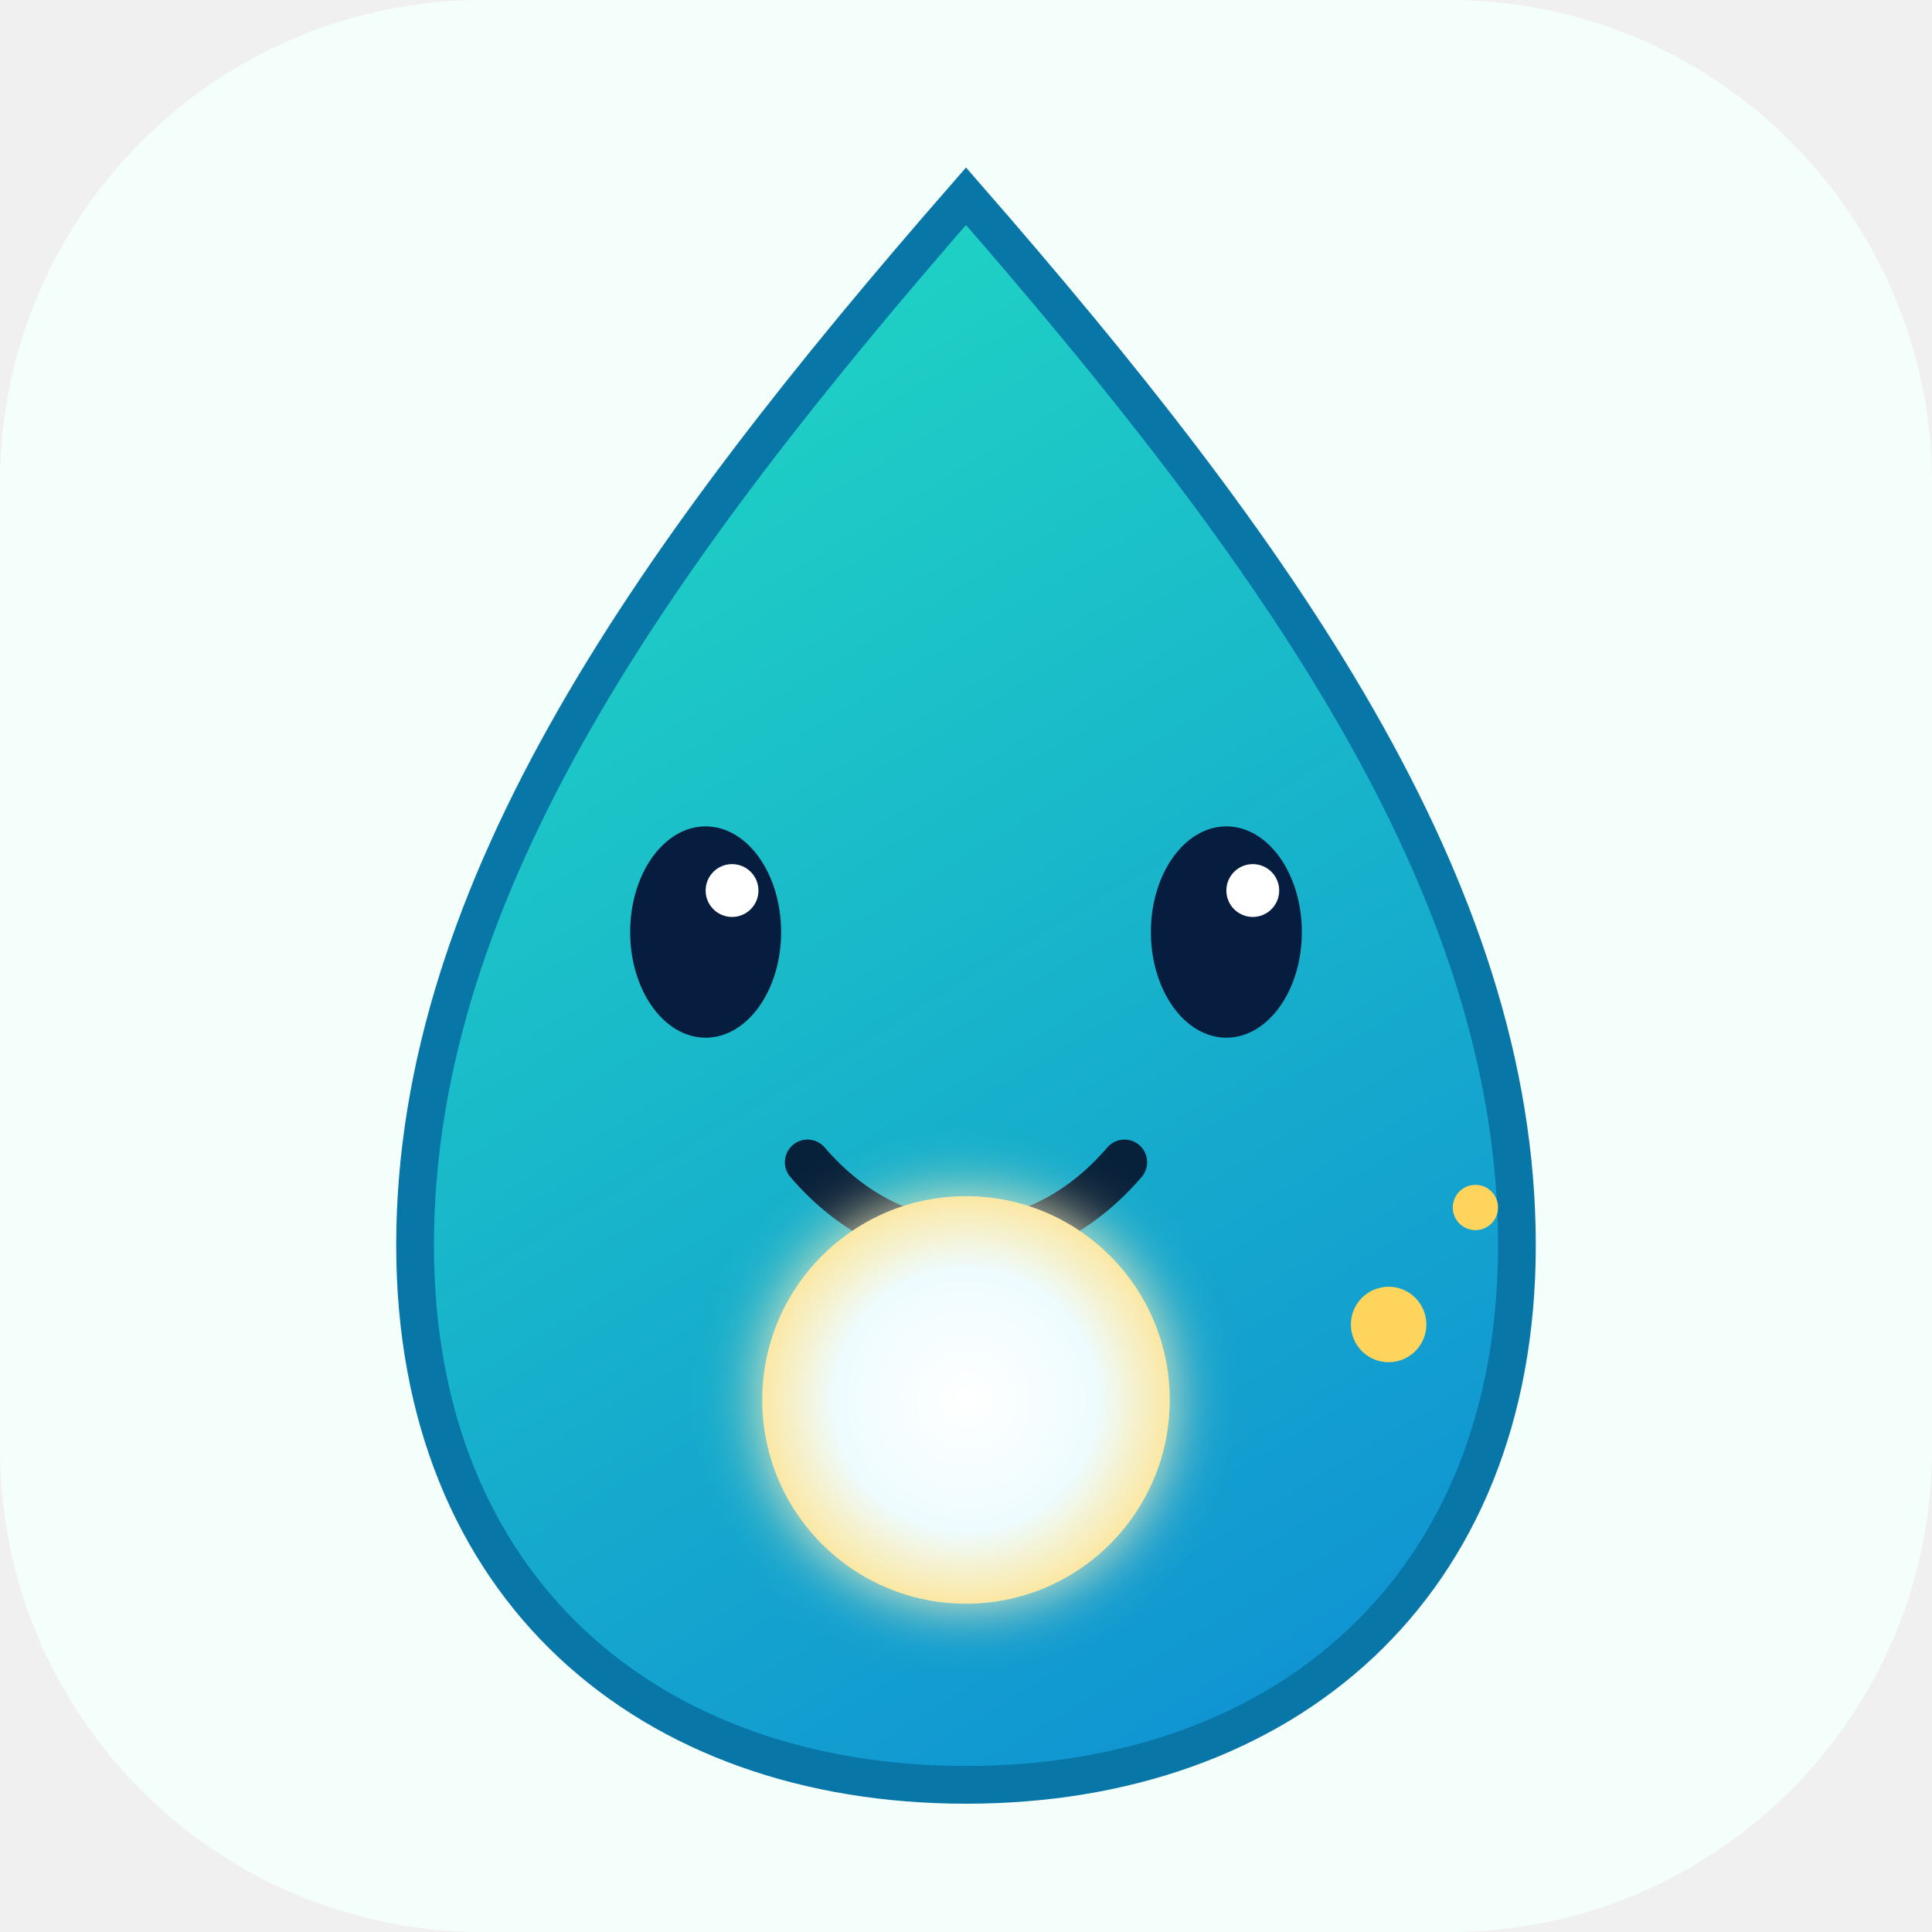
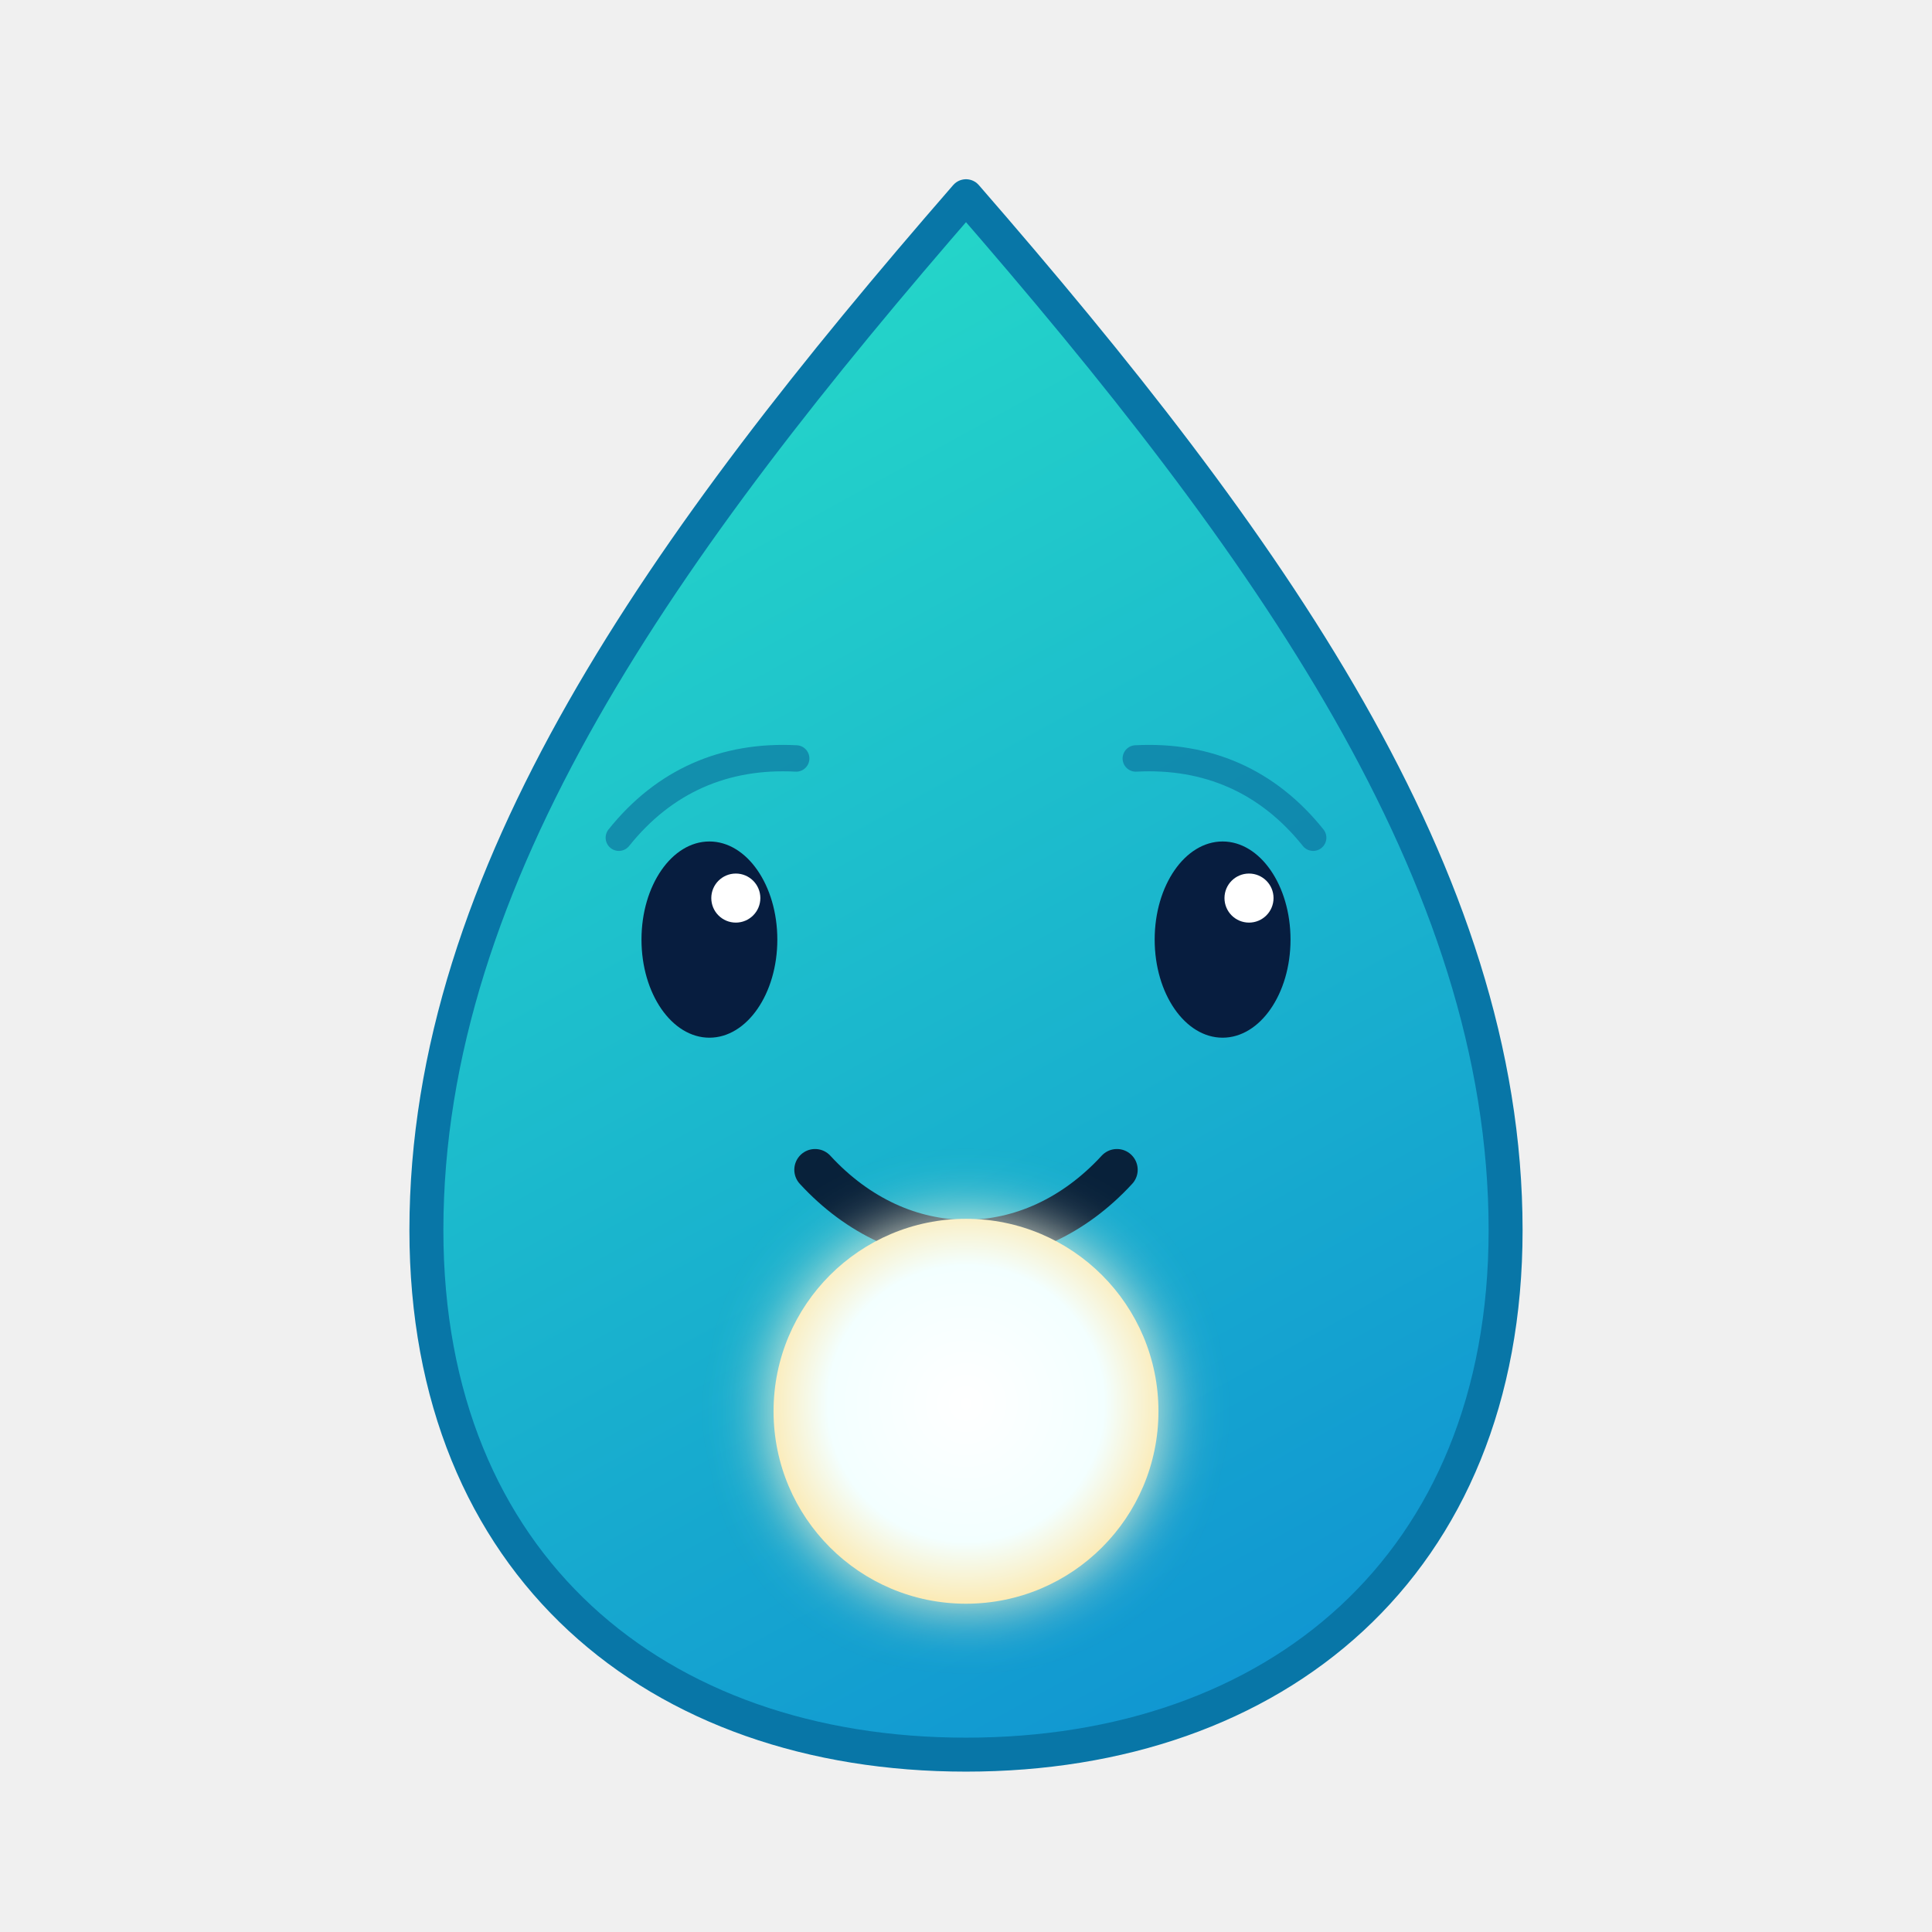
<svg xmlns="http://www.w3.org/2000/svg" width="512" height="512" viewBox="0 0 512 512" role="img" aria-labelledby="title desc">
  <defs>
-     <linearGradient id="body" x1="145" y1="84" x2="360" y2="440" gradientUnits="userSpaceOnUse">
-       <stop offset="0" stop-color="#20d6c3" />
+     <linearGradient id="body" x1="148" y1="74" x2="355" y2="450" gradientUnits="userSpaceOnUse">
+       <stop offset="0" stop-color="#26dbc8" />
      <stop offset="1" stop-color="#1094d2" />
    </linearGradient>
-     <radialGradient id="light" cx="50%" cy="50%" r="55%">
+     <radialGradient id="light" cx="50%" cy="48%" r="58%">
      <stop offset="0" stop-color="#ffffff" />
-       <stop offset="0.58" stop-color="#eefcff" />
-       <stop offset="1" stop-color="#ffe28a" />
+       <stop offset="0.62" stop-color="#f3ffff" />
+       <stop offset="1" stop-color="#ffe39a" />
    </radialGradient>
-     <filter id="glow" x="-40%" y="-40%" width="180%" height="180%">
+     <filter id="lightGlow" x="-50%" y="-50%" width="200%" height="200%">
      <feGaussianBlur stdDeviation="8" result="blur" />
      <feMerge>
        <feMergeNode in="blur" />
        <feMergeNode in="SourceGraphic" />
      </feMerge>
    </filter>
  </defs>
-   <rect width="512" height="512" rx="128" fill="#f4fffb" />
-   <path d="M256 52c82 94 146 183 146 278 0 91-62 143-146 143s-146-52-146-143c0-95 64-184 146-278z" fill="url(#body)" stroke="#0876a7" stroke-width="10" />
-   <ellipse cx="187" cy="247" rx="20" ry="28" fill="#071d3f" />
-   <ellipse cx="325" cy="247" rx="20" ry="28" fill="#071d3f" />
-   <circle cx="194" cy="236" r="7" fill="#fff" />
-   <circle cx="332" cy="236" r="7" fill="#fff" />
-   <path d="M214 308c24 28 60 28 84 0" fill="none" stroke="#08213a" stroke-width="12" stroke-linecap="round" />
-   <circle cx="256" cy="371" r="54" fill="url(#light)" filter="url(#glow)" />
-   <circle cx="368" cy="351" r="10" fill="#ffd45d" />
-   <circle cx="391" cy="320" r="6" fill="#ffd45d" />
+   <path d="M256 52c80 92 143 180 143 274 0 89-61 139-143 139s-143-50-143-139c0-94 63-182 143-274z" fill="url(#body)" stroke="#0876a7" stroke-width="9" stroke-linejoin="round" />
+   <path d="M164 222c12-15 28-22 47-21" fill="none" stroke="#0a6e9b" stroke-width="7" stroke-linecap="round" opacity="0.62" />
+   <path d="M301 201c19-1 35 6 47 21" fill="none" stroke="#0a6e9b" stroke-width="7" stroke-linecap="round" opacity="0.62" />
+   <ellipse cx="188" cy="249" rx="18" ry="26" fill="#071d3f" />
+   <ellipse cx="324" cy="249" rx="18" ry="26" fill="#071d3f" />
+   <circle cx="195" cy="238" r="6.5" fill="#ffffff" />
+   <circle cx="331" cy="238" r="6.5" fill="#ffffff" />
+   <path d="M216 310c23 25 57 25 80 0" fill="none" stroke="#08213a" stroke-width="11" stroke-linecap="round" />
+   <circle cx="256" cy="374" r="51" fill="url(#light)" filter="url(#lightGlow)" />
</svg>
